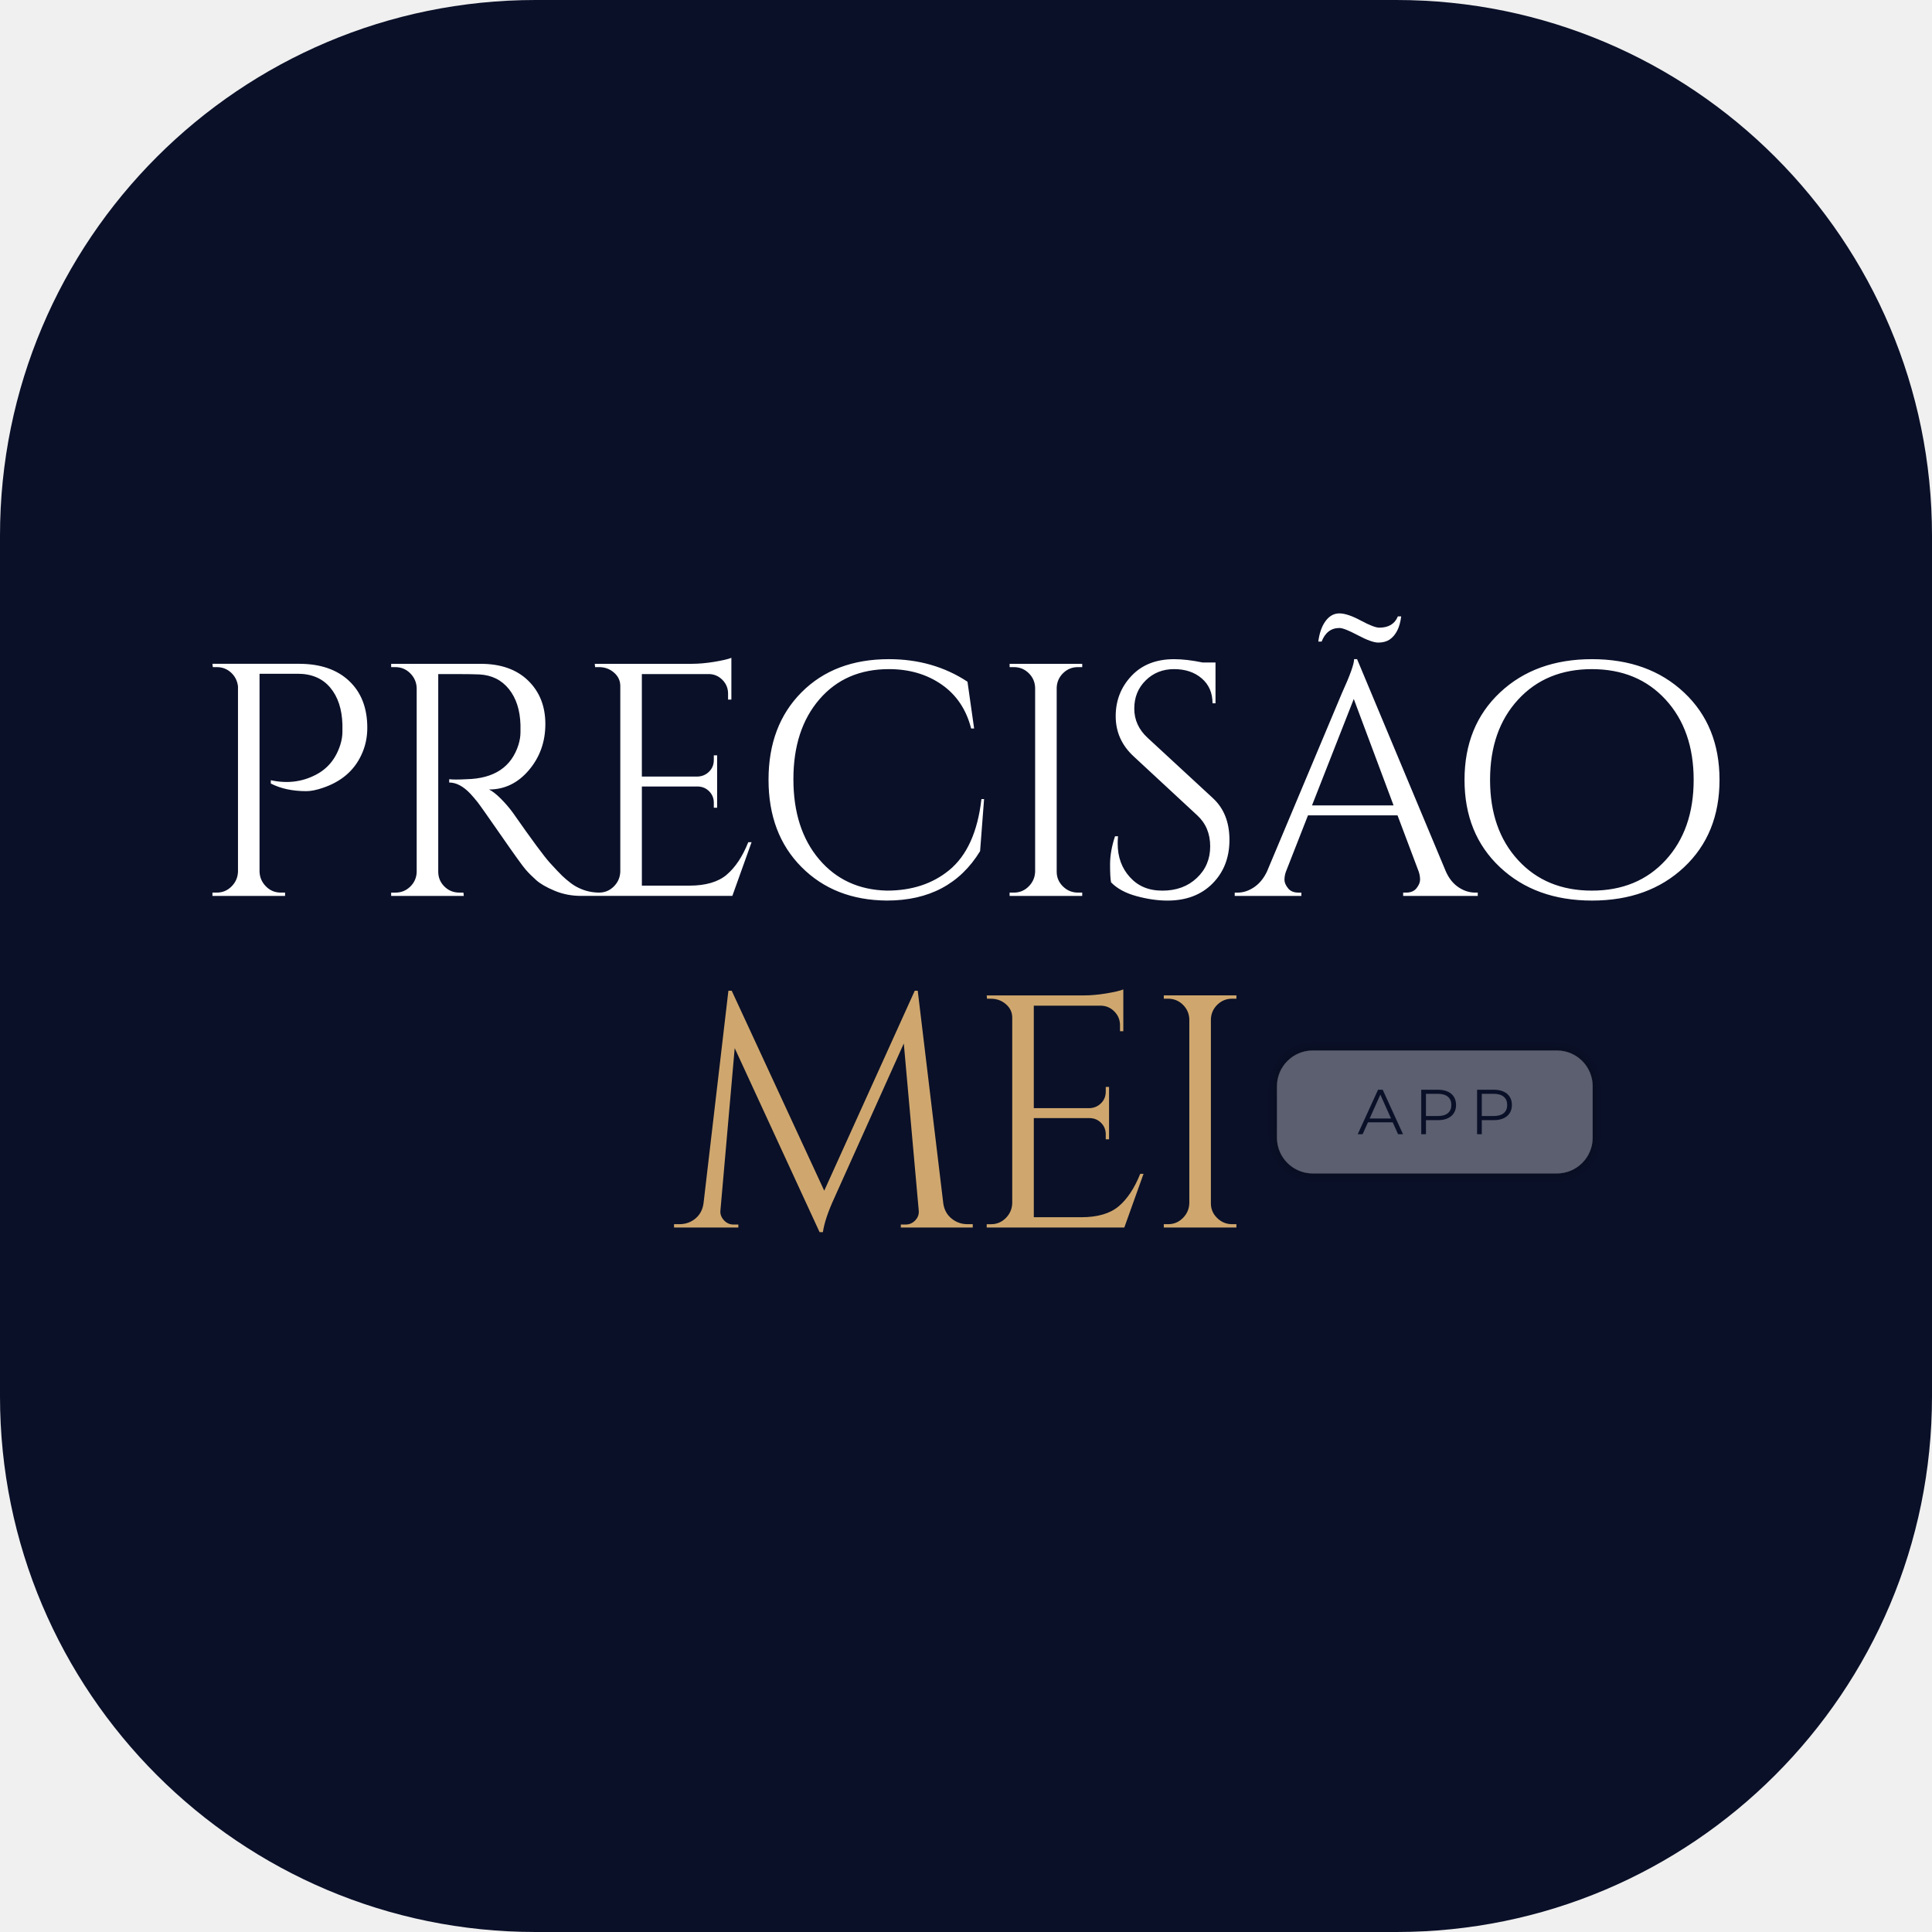
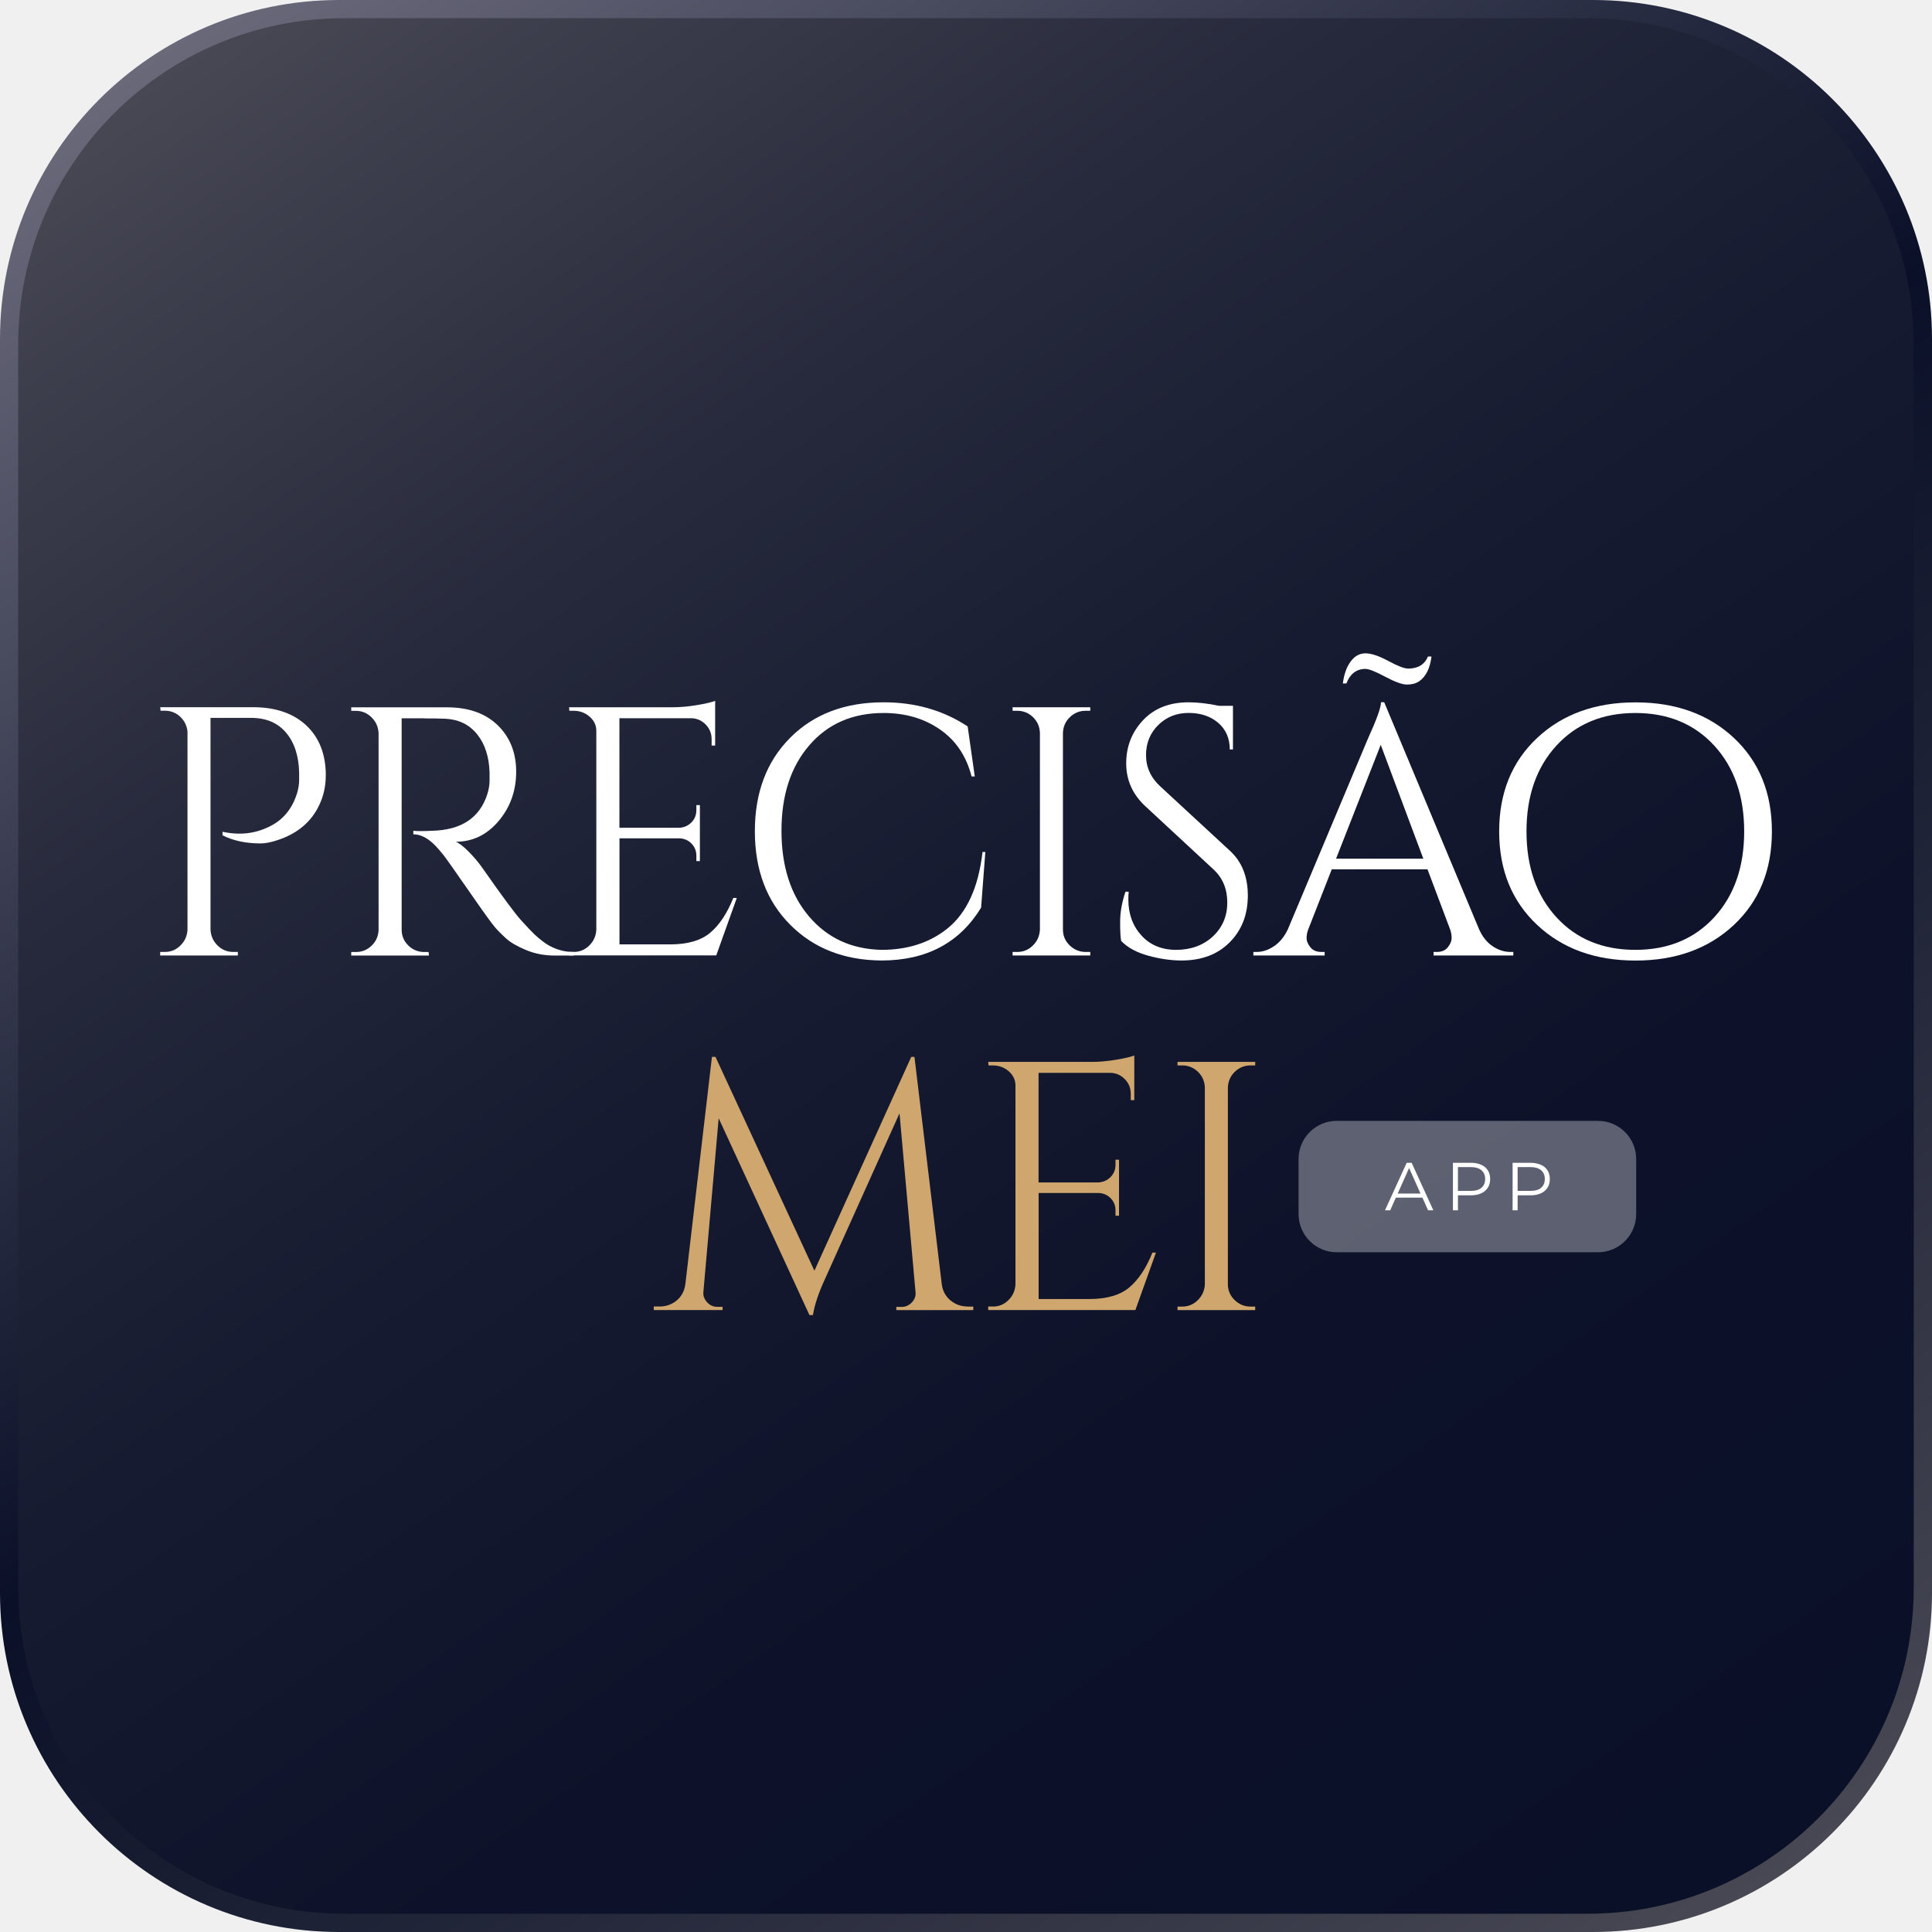
- <svg xmlns="http://www.w3.org/2000/svg" id="b" viewBox="0 0 1430 1430">
+ <svg xmlns="http://www.w3.org/2000/svg" id="b" viewBox="0 0 296.25 296.25">
  <defs>
-     <style>.f{fill:#cfa76e;}.f,.g,.h,.i{stroke-width:0px;}.g{fill:#0a1028;}.h,.i{fill:#fff;}.i{filter:url(#d);opacity:.33;}</style>
-     <filter id="d" filterUnits="userSpaceOnUse">
-       <feOffset dx="0" dy="0" />
-       <feGaussianBlur result="e" stdDeviation="5" />
-       <feFlood flood-color="#000" flood-opacity="1" />
-       <feComposite in2="e" operator="in" />
-       <feComposite in="SourceGraphic" />
-     </filter>
+     <style>.f{fill:url(#e);}.f,.g,.h,.i,.j{stroke-width:0px;}.g{fill:#cfa76e;}.h{opacity:.33;}.h,.i{fill:#fff;}.j{fill:url(#d);}</style>
+     <linearGradient id="d" x1="691.51" y1="-2085.64" x2="904.74" y2="-1781.11" gradientTransform="translate(2081.5 946.25) rotate(-90)" gradientUnits="userSpaceOnUse">
+       <stop offset="0" stop-color="#484854" />
+       <stop offset=".3" stop-color="#212538" />
+       <stop offset=".51" stop-color="#0a1028" />
+       <stop offset="1" stop-color="#69697a" />
+     </linearGradient>
+     <linearGradient id="e" x1="43.29" y1="-1.59" x2="252.96" y2="297.85" gradientUnits="userSpaceOnUse">
+       <stop offset="0" stop-color="#484854" />
+       <stop offset=".07" stop-color="#3e3f4d" />
+       <stop offset=".26" stop-color="#272a3c" />
+       <stop offset=".47" stop-color="#161b31" />
+       <stop offset=".7" stop-color="#0d122a" />
+       <stop offset="1" stop-color="#0a1028" />
+     </linearGradient>
  </defs>
  <g id="c">
-     <rect class="g" width="1430" height="1430" rx="396.46" ry="396.46" />
-     <rect class="i" x="945.18" y="777.57" width="233.64" height="90.95" rx="26.45" ry="26.45" />
-     <path class="g" d="m1019.99,806.59l-15.04,32.91h3.62l3.93-8.79h18.36l3.93,8.79h3.67l-15.04-32.91h-3.43Zm-6.23,21.3l7.92-17.7,7.92,17.7h-15.84Z" />
-     <path class="g" d="m1071.47,807.93c-2.01-.89-4.4-1.34-7.19-1.34h-12.32v32.91h3.48v-10.39h8.84c2.79,0,5.19-.45,7.19-1.36,2.01-.91,3.55-2.2,4.63-3.88s1.62-3.67,1.62-5.99-.54-4.41-1.62-6.09-2.62-2.96-4.63-3.86Zm.21,15.98c-1.71,1.43-4.21,2.14-7.5,2.14h-8.74v-16.45h8.74c3.29,0,5.79.72,7.5,2.16,1.71,1.44,2.56,3.48,2.56,6.11s-.85,4.62-2.56,6.04Z" />
-     <path class="g" d="m1117.43,811.78c-1.08-1.68-2.62-2.96-4.63-3.86s-4.4-1.34-7.19-1.34h-12.32v32.91h3.48v-10.39h8.84c2.79,0,5.19-.45,7.19-1.36,2.01-.91,3.55-2.2,4.63-3.88s1.62-3.67,1.62-5.99-.54-4.41-1.62-6.09Zm-4.42,12.13c-1.71,1.43-4.21,2.14-7.5,2.14h-8.74v-16.45h8.74c3.29,0,5.79.72,7.5,2.16,1.71,1.44,2.56,3.48,2.56,6.11s-.85,4.62-2.56,6.04Z" />
-     <path class="f" d="m704.32,901.93c-3.44-2.78-5.48-6.54-6.14-11.29l-18.9-157.32h-2.21l-67,147.99-68.48-147.99h-2.45l-18.41,157.32c-.66,4.75-2.66,8.51-6.01,11.29-3.36,2.78-7.32,4.17-11.9,4.17h-3.93v2.46h47.61v-2.21h-3.68c-2.78,0-5.15-1.11-7.12-3.31-1.96-2.21-2.78-4.62-2.45-7.24l10.55-120.02,62.83,136.21h2.45c.98-6.71,3.76-15.05,8.34-25.03l51.54-114.62,11.04,123.45c.33,2.79-.49,5.24-2.45,7.36-1.96,2.13-4.34,3.19-7.12,3.19h-3.68v2.21h53.26v-2.46h-3.93c-4.42,0-8.34-1.39-11.78-4.17Zm123.7-9.08c-6.38,5.4-15.63,8.1-27.73,8.1h-35.1v-73.38h41.72c3.27.16,6.01,1.39,8.22,3.68,2.21,2.29,3.31,5.07,3.31,8.35v3.68h2.45v-38.78h-2.45v3.44c0,3.44-1.15,6.3-3.44,8.59-2.29,2.29-5.07,3.52-8.34,3.68h-41.48v-75.84h50.07c3.76.17,7,1.64,9.69,4.42,2.7,2.79,4.05,6.14,4.05,10.06v4.42h2.45v-30.92c-2.45.98-6.67,1.96-12.64,2.95-5.97.98-11.5,1.47-16.57,1.47h-71.91l.25,2.46h2.95c4.25,0,7.93,1.35,11.04,4.05,3.11,2.7,4.66,6.01,4.66,9.94v137.44c-.17,4.26-1.76,7.9-4.79,10.92-3.03,3.03-6.67,4.54-10.92,4.54h-3.19v2.46h101.85l14.24-39.76h-2.45c-4.26,10.64-9.57,18.65-15.95,24.05Zm73.02-149.22c3.03-2.95,6.67-4.42,10.92-4.42h3.19v-2.46h-53.75v2.46h3.19c4.25,0,7.89,1.47,10.92,4.42,3.03,2.95,4.62,6.55,4.79,10.8v136.21c-.17,4.26-1.76,7.9-4.79,10.92-3.03,3.03-6.67,4.54-10.92,4.54h-3.19v2.46h53.75v-2.46h-3.19c-4.26,0-7.94-1.51-11.04-4.54-3.11-3.03-4.66-6.66-4.66-10.92v-136.21c.16-4.25,1.76-7.86,4.79-10.8Z" />
-     <path class="h" d="m258.37,503.96c-9-8.43-21.35-12.64-37.06-12.64h-64.06l.25,2.45h2.95c4.09,0,7.61,1.35,10.55,4.05s4.66,6.1,5.15,10.19v137.2c-.16,4.26-1.76,7.9-4.79,10.92-3.03,3.03-6.67,4.54-10.92,4.54h-3.19v2.45h53.75v-2.45h-3.19c-4.26,0-7.9-1.51-10.92-4.54-3.03-3.03-4.62-6.67-4.79-10.92v-146.52h28.22c10.31,0,18.32,3.4,24.05,10.19,5.73,6.79,8.75,15.91,9.08,27.37v5.4c0,2.95-.49,6.06-1.47,9.33-3.28,10.47-9.41,18-18.41,22.58-10.15,5.24-21.19,6.55-33.13,3.93v2.45c7.36,3.77,16.11,5.65,26.26,5.65,3.44,0,7.52-.82,12.27-2.45,13.58-4.58,23.07-12.68,28.47-24.3,2.95-6.22,4.42-12.92,4.42-20.13,0-14.73-4.5-26.3-13.5-34.73Zm279.55,143.46c-6.38,5.4-15.63,8.1-27.73,8.1h-35.1v-73.38h41.72c3.27.17,6.01,1.39,8.22,3.68,2.21,2.29,3.31,5.07,3.31,8.34v3.68h2.45v-38.78h-2.45v3.44c0,3.44-1.15,6.3-3.44,8.59-2.29,2.29-5.07,3.52-8.34,3.68h-41.48v-75.84h50.07c3.76.16,6.99,1.64,9.69,4.42,2.7,2.78,4.05,6.14,4.05,10.06v4.42h2.45v-30.92c-2.45.98-6.67,1.96-12.64,2.95-5.97.98-11.5,1.47-16.57,1.47h-71.91l.25,2.45h2.95c4.25,0,7.93,1.35,11.04,4.05,3.11,2.7,4.66,6.01,4.66,9.94v137.44c-.16,4.26-1.76,7.9-4.79,10.92-3.01,3.01-6.62,4.51-10.83,4.54-5.34-.02-10.36-1.16-15.06-3.43-2.13-.98-4.26-2.29-6.38-3.93-2.13-1.63-4.09-3.31-5.89-5.03-1.8-1.72-4.83-4.91-9.08-9.57-4.26-4.66-13.42-17.06-27.49-37.18-2.62-3.6-5.61-7.08-8.96-10.43-3.36-3.35-6.26-5.6-8.71-6.75,11.62,0,21.48-4.79,29.57-14.36,8.1-9.57,12.15-20.94,12.15-34.11s-4.26-23.89-12.76-32.15c-8.51-8.26-20.21-12.39-35.1-12.39h-66.27v2.45h3.19c4.25,0,7.89,1.51,10.92,4.54,3.03,3.03,4.62,6.67,4.79,10.92v136.21c-.16,4.26-1.76,7.85-4.79,10.8-3.03,2.95-6.67,4.42-10.92,4.42h-3.19v2.45h53.75l-.25-2.45h-2.94c-4.42,0-8.14-1.51-11.17-4.54-3.03-3.03-4.54-6.67-4.54-10.92v-146.28h15.71c5.89,0,10.8.08,14.73.25,9.16.49,16.44,4.09,21.84,10.8,5.4,6.71,8.26,15.55,8.59,26.51v5.52c0,2.86-.49,5.93-1.47,9.2-5.24,16.53-18,25.03-38.29,25.52-3.11.17-5.73.25-7.85.25s-3.85-.08-5.15-.25v2.45c5.23,0,10.47,2.78,15.71,8.34,1.8,1.96,3.52,3.97,5.15,6.01,1.63,2.05,7.44,10.27,17.43,24.67,9.98,14.4,16.08,22.87,18.28,25.4,2.21,2.54,4.82,5.15,7.85,7.85,3.03,2.7,7.57,5.32,13.62,7.85,6.05,2.54,12.6,3.8,19.63,3.8h111.91l14.24-39.76h-2.45c-4.26,10.64-9.57,18.65-15.95,24.05Zm164.44-3.19c-12.27,9.98-27.57,14.97-45.9,14.97-20.78-.49-37.51-8.22-50.19-23.19-12.68-14.97-19.02-34.73-19.02-59.27s6.42-44.26,19.27-59.15c12.84-14.89,29.98-22.33,51.42-22.33,15.05,0,28.06,3.8,39.02,11.41,10.96,7.61,18.24,18.45,21.84,32.52h2.21l-4.91-34.61c-16.85-11.12-36.24-16.69-58.17-16.69-26.84,0-48.39,8.18-64.67,24.54-16.28,16.36-24.42,37.92-24.42,64.67s8.14,48.31,24.42,64.67c16.28,16.36,37.34,24.62,63.2,24.79,31.09,0,54.08-12.19,68.97-36.57l2.95-38.53h-1.96c-2.79,24.38-10.8,41.97-24.05,52.77Zm44.91-150.45h3.19c4.25,0,7.89,1.47,10.92,4.42,3.03,2.94,4.62,6.55,4.79,10.8v136.21c-.17,4.26-1.76,7.9-4.79,10.92-3.03,3.03-6.67,4.54-10.92,4.54h-3.19v2.45h53.75v-2.45h-3.19c-4.26,0-7.94-1.51-11.04-4.54-3.11-3.03-4.66-6.67-4.66-10.92v-136.21c.16-4.25,1.76-7.85,4.79-10.8,3.03-2.95,6.67-4.42,10.92-4.42h3.19v-2.45h-53.75v2.45Zm150.45,96.95l-48.35-44.67c-6.55-6.05-9.82-13.25-9.82-21.6s2.82-15.3,8.47-20.86c5.64-5.56,12.64-8.34,20.98-8.34s15.17,2.29,20.49,6.87c5.32,4.58,7.98,10.72,7.98,18.41h2.21v-30.19h-9.57c-7.85-1.63-14.89-2.45-21.11-2.45-13.25,0-23.77,4.13-31.54,12.39-7.77,8.26-11.66,18.2-11.66,29.82s4.42,21.52,13.25,29.7l47.12,43.69c6.38,5.89,9.57,13.54,9.57,22.95s-3.31,17.22-9.94,23.44c-6.63,6.22-15.09,9.33-25.4,9.33s-18-3.31-24.05-9.94c-6.06-6.63-9.08-14.93-9.08-24.91,0-1.8.08-3.6.25-5.4h-2.21c-2.46,7.36-3.68,14.32-3.68,20.86s.25,10.96.74,13.25c4.42,4.58,10.68,7.98,18.78,10.19,8.1,2.21,15.75,3.31,22.95,3.31,13.91,0,25.03-4.21,33.38-12.64,8.34-8.42,12.52-19.18,12.52-32.27s-4.09-23.4-12.27-30.92Zm181.86,66.02c-3.93-2.62-7.04-6.46-9.33-11.54l-65.78-157.32h-2.21c0,3.6-3.03,12.03-9.08,25.28l-55.47,132.04c-2.45,5.07-5.64,8.92-9.57,11.54-3.93,2.62-7.94,3.93-12.03,3.93h-2.21v2.45h49.33v-2.45h-2.21c-3.44,0-6.01-1.1-7.73-3.31-1.72-2.21-2.58-4.25-2.58-6.14s.33-3.8.98-5.77l16.44-41.97h66.27l15.71,41.72c.65,1.96.98,3.93.98,5.89s-.86,4.05-2.58,6.26c-1.72,2.21-4.29,3.31-7.73,3.31h-2.21v2.45h55.22v-2.45h-1.96c-4.26,0-8.34-1.31-12.27-3.93Zm-108.48-60.62l30.92-78.78,29.45,78.78h-60.38Zm20.37-131.31c2.29,0,6.83,1.8,13.62,5.4,6.79,3.6,11.82,5.4,15.09,5.4s6.05-.74,8.34-2.21c4.74-3.27,7.61-9,8.59-17.18h-2.45c-2.29,5.56-6.87,8.34-13.74,8.34-2.62,0-7.2-1.76-13.74-5.28-6.55-3.52-11.82-5.28-15.83-5.28s-7.41,1.88-10.19,5.64c-2.78,3.77-4.58,8.84-5.4,15.22h2.46c2.62-6.71,7.03-10.06,13.25-10.06Zm255,47.74c-17.51-16.44-40.21-24.67-68.11-24.67s-50.6,8.22-68.11,24.67c-17.51,16.44-26.26,38-26.26,64.67s8.75,48.23,26.26,64.67c17.51,16.44,40.21,24.67,68.11,24.67s50.6-8.22,68.11-24.67c17.51-16.44,26.26-38,26.26-64.67s-8.75-48.23-26.26-64.67Zm-13.62,124.07c-13.83,15.06-32.03,22.58-54.61,22.58s-40.78-7.52-54.61-22.58c-13.83-15.05-20.74-34.85-20.74-59.39s6.91-44.34,20.74-59.39c13.83-15.05,32.03-22.58,54.61-22.58s40.78,7.53,54.61,22.58c13.82,15.06,20.74,34.85,20.74,59.39s-6.92,44.34-20.74,59.39Z" />
+     <rect class="j" width="296.25" height="296.25" rx="52" ry="52" transform="translate(0 296.25) rotate(-90)" />
+     <rect class="f" x="2.79" y="2.79" width="290.66" height="290.66" rx="50" ry="50" />
+     <rect class="h" x="199.12" y="171.87" width="51.77" height="20.15" rx="5.86" ry="5.86" />
+     <path class="i" d="m215.7,178.3l-3.33,7.29h.8l.87-1.95h4.07l.87,1.95h.81l-3.33-7.29h-.76Zm-1.38,4.72l1.75-3.92,1.75,3.92h-3.51Z" />
+     <path class="i" d="m227.11,178.6c-.44-.2-.98-.3-1.59-.3h-2.73v7.29h.77v-2.3h1.96c.62,0,1.15-.1,1.59-.3.44-.2.79-.49,1.03-.86s.36-.81.36-1.33-.12-.98-.36-1.35-.58-.66-1.03-.85Zm.05,3.54c-.38.32-.93.47-1.66.47h-1.94v-3.65h1.94c.73,0,1.28.16,1.66.48.38.32.57.77.57,1.35s-.19,1.02-.57,1.34Z" />
+     <path class="i" d="m237.29,179.45c-.24-.37-.58-.66-1.03-.85s-.98-.3-1.59-.3h-2.73v7.29h.77v-2.3h1.96c.62,0,1.15-.1,1.59-.3.44-.2.79-.49,1.03-.86s.36-.81.36-1.33-.12-.98-.36-1.35Zm-.98,2.69c-.38.32-.93.47-1.66.47h-1.94v-3.65h1.94c.73,0,1.28.16,1.66.48.38.32.57.77.57,1.35s-.19,1.02-.57,1.34Z" />
+     <path class="i" d="m49.95,118.95c0,1.6-.33,3.08-.98,4.46-1.2,2.57-3.3,4.37-6.31,5.38-1.05.36-1.96.54-2.72.54-2.25,0-4.19-.42-5.82-1.25v-.54c2.65.58,5.09.29,7.34-.87,1.99-1.01,3.35-2.68,4.08-5,.22-.72.33-1.41.33-2.07v-1.2c-.07-2.54-.74-4.56-2.01-6.06-1.27-1.5-3.05-2.26-5.33-2.26h-6.25v32.46c.04.94.39,1.75,1.06,2.42.67.67,1.48,1.01,2.42,1.01h.71v.54h-11.91v-.54h.71c.94,0,1.75-.33,2.42-1.01.67-.67,1.02-1.48,1.06-2.42v-30.4c-.11-.91-.49-1.66-1.14-2.26s-1.43-.9-2.34-.9h-.65l-.05-.54h14.19c3.48,0,6.22.93,8.21,2.8,1.99,1.87,2.99,4.43,2.99,7.69Z" />
+     <path class="i" d="m65.07,110.14h-3.48v32.41c0,.94.33,1.75,1.01,2.42.67.67,1.5,1.01,2.47,1.01h.65l.05.54h-11.91v-.54h.71c.94,0,1.75-.33,2.42-.98.67-.65,1.02-1.45,1.06-2.39v-30.18c-.04-.94-.39-1.75-1.06-2.42-.67-.67-1.48-1.01-2.42-1.01h-.71v-.54h14.68c3.3,0,5.89.92,7.78,2.75,1.88,1.83,2.83,4.21,2.83,7.12s-.9,5.44-2.69,7.56c-1.79,2.12-3.98,3.18-6.55,3.18.54.25,1.19.75,1.93,1.5.74.74,1.4,1.51,1.98,2.31,3.12,4.46,5.15,7.21,6.09,8.24.94,1.03,1.61,1.74,2.01,2.12.4.38.83.75,1.31,1.11.47.36.94.65,1.41.87,1.05.51,2.18.76,3.37.76v.54h-2.99c-1.56,0-3.01-.28-4.35-.84-1.34-.56-2.35-1.14-3.02-1.74-.67-.6-1.25-1.18-1.74-1.74-.49-.56-1.84-2.44-4.05-5.63-2.21-3.19-3.5-5.01-3.86-5.46-.36-.45-.74-.9-1.14-1.33-1.16-1.23-2.32-1.85-3.48-1.85v-.54c.29.04.67.05,1.14.05s1.05-.02,1.74-.05c4.49-.11,7.32-1.99,8.48-5.66.22-.72.33-1.4.33-2.04v-1.22c-.07-2.43-.71-4.39-1.9-5.87-1.2-1.49-2.81-2.28-4.84-2.39-.87-.04-1.96-.05-3.26-.05Z" />
+     <path class="i" d="m87.96,145.97c.94,0,1.75-.33,2.42-1.01.67-.67,1.02-1.48,1.06-2.42v-30.45c0-.87-.34-1.6-1.03-2.2-.69-.6-1.5-.9-2.45-.9h-.65l-.05-.54h15.93c1.12,0,2.35-.11,3.67-.33,1.32-.22,2.26-.44,2.8-.65v6.85h-.54v-.98c0-.87-.3-1.61-.9-2.23-.6-.62-1.31-.94-2.15-.98h-11.09v16.8h9.19c.72-.04,1.34-.31,1.85-.82.51-.51.76-1.14.76-1.9v-.76h.54v8.59h-.54v-.82c0-.72-.24-1.34-.73-1.85-.49-.51-1.1-.78-1.82-.82h-9.24v16.26h7.78c2.68,0,4.73-.6,6.14-1.79,1.41-1.2,2.59-2.97,3.53-5.33h.54l-3.15,8.81h-22.57v-.54h.71Z" />
+     <path class="i" d="m121.16,141.79c-3.61-3.62-5.41-8.4-5.41-14.33s1.8-10.7,5.41-14.33c3.61-3.62,8.38-5.44,14.33-5.44,4.86,0,9.15,1.23,12.89,3.7l1.09,7.67h-.49c-.8-3.12-2.41-5.52-4.84-7.2-2.43-1.69-5.31-2.53-8.65-2.53-4.75,0-8.55,1.65-11.39,4.95-2.85,3.3-4.27,7.67-4.27,13.1s1.4,9.82,4.21,13.13c2.81,3.32,6.52,5.03,11.12,5.14,4.06,0,7.45-1.11,10.17-3.32,2.94-2.39,4.71-6.29,5.33-11.69h.43l-.65,8.54c-3.3,5.4-8.39,8.1-15.28,8.1-5.73-.04-10.4-1.87-14-5.49Z" />
+     <path class="i" d="m155.98,145.97c.94,0,1.75-.33,2.42-1.01.67-.67,1.02-1.48,1.06-2.42v-30.18c-.04-.94-.39-1.74-1.06-2.39-.67-.65-1.48-.98-2.42-.98h-.71v-.54h11.91v.54h-.71c-.94,0-1.75.33-2.42.98-.67.65-1.02,1.45-1.06,2.39v30.18c0,.94.34,1.75,1.03,2.42.69.67,1.5,1.01,2.45,1.01h.71v.54h-11.91v-.54h.71Z" />
+     <path class="i" d="m171.92,144.29c-.11-.51-.16-1.49-.16-2.94s.27-2.99.82-4.62h.49c-.04.4-.05.8-.05,1.2,0,2.21.67,4.05,2.01,5.52,1.34,1.47,3.12,2.2,5.33,2.2s4.16-.69,5.63-2.07c1.47-1.38,2.2-3.11,2.2-5.19s-.71-3.78-2.12-5.08l-10.44-9.68c-1.96-1.81-2.94-4.01-2.94-6.58s.86-4.78,2.58-6.61c1.72-1.83,4.05-2.75,6.99-2.75,1.38,0,2.94.18,4.68.54h2.12v6.69h-.49c0-1.7-.59-3.06-1.77-4.08-1.18-1.01-2.69-1.52-4.54-1.52s-3.4.62-4.65,1.85c-1.25,1.23-1.88,2.77-1.88,4.62s.72,3.44,2.18,4.79l10.71,9.9c1.81,1.67,2.72,3.95,2.72,6.85s-.92,5.28-2.77,7.15c-1.85,1.87-4.31,2.8-7.4,2.8-1.6,0-3.29-.24-5.08-.73-1.79-.49-3.18-1.24-4.16-2.26Z" />
+     <path class="i" d="m231.62,145.97h.43v.54h-12.23v-.54h.49c.76,0,1.33-.24,1.71-.73.38-.49.57-.95.57-1.39s-.07-.87-.22-1.31l-3.48-9.24h-14.68l-3.64,9.3c-.15.44-.22.86-.22,1.28s.19.87.57,1.36c.38.49.95.73,1.71.73h.49v.54h-10.93v-.54h.49c.91,0,1.79-.29,2.66-.87.87-.58,1.58-1.43,2.12-2.56l12.29-29.26c1.34-2.94,2.01-4.8,2.01-5.6h.49l14.57,34.86c.51,1.12,1.2,1.98,2.07,2.56.87.58,1.78.87,2.72.87Zm-26.75-14.3h13.38l-6.53-17.46-6.85,17.46Zm11.04-29.15c1.52,0,2.54-.62,3.05-1.85h.54c-.22,1.81-.85,3.08-1.9,3.81-.51.33-1.12.49-1.85.49s-1.84-.4-3.34-1.2c-1.5-.8-2.51-1.2-3.02-1.2-1.38,0-2.36.74-2.94,2.23h-.54c.18-1.41.58-2.54,1.2-3.37.62-.83,1.37-1.25,2.26-1.25s2.06.39,3.51,1.17c1.45.78,2.46,1.17,3.05,1.17Z" />
+     <path class="i" d="m235.7,113.16c3.88-3.64,8.91-5.46,15.09-5.46s11.21,1.82,15.09,5.46c3.88,3.64,5.82,8.42,5.82,14.33s-1.94,10.69-5.82,14.33c-3.88,3.64-8.91,5.47-15.09,5.47s-11.21-1.82-15.09-5.47c-3.88-3.64-5.82-8.42-5.82-14.33s1.94-10.69,5.82-14.33Zm2.96,27.49c3.06,3.34,7.1,5,12.1,5s9.04-1.67,12.1-5c3.06-3.33,4.59-7.72,4.59-13.16s-1.53-9.82-4.59-13.16c-3.06-3.33-7.1-5-12.1-5s-9.04,1.67-12.1,5c-3.06,3.34-4.59,7.72-4.59,13.16s1.53,9.82,4.59,13.16Z" />
+     <path class="g" d="m148.37,200.35h.87v.54h-11.8v-.49h.82c.62,0,1.14-.24,1.58-.71.44-.47.62-1.01.54-1.63l-2.45-27.35-11.42,25.39c-1.02,2.21-1.63,4.06-1.85,5.55h-.54l-13.92-30.18-2.34,26.59c-.07.58.11,1.11.54,1.6.44.49.96.73,1.58.73h.82v.49h-10.55v-.54h.87c1.01,0,1.89-.31,2.64-.92.74-.62,1.19-1.45,1.33-2.5l4.08-34.86h.54l15.17,32.79,14.85-32.79h.49l4.19,34.86c.14,1.05.6,1.89,1.36,2.5.76.62,1.63.92,2.61.92Z" />
+     <path class="g" d="m152.23,200.35c.94,0,1.75-.33,2.42-1.01.67-.67,1.02-1.48,1.06-2.42v-30.45c0-.87-.34-1.6-1.03-2.2-.69-.6-1.5-.9-2.45-.9h-.65l-.05-.54h15.93c1.12,0,2.35-.11,3.67-.33,1.32-.22,2.26-.43,2.8-.65v6.85h-.54v-.98c0-.87-.3-1.61-.9-2.23-.6-.62-1.31-.94-2.15-.98h-11.09v16.8h9.19c.72-.04,1.34-.31,1.85-.82.51-.51.76-1.14.76-1.9v-.76h.54v8.59h-.54v-.82c0-.72-.24-1.34-.73-1.85-.49-.51-1.1-.78-1.82-.82h-9.24v16.26h7.78c2.68,0,4.73-.6,6.14-1.79,1.41-1.2,2.59-2.97,3.53-5.33h.54l-3.15,8.81h-22.57v-.54h.71Z" />
+     <path class="g" d="m181.27,200.35c.94,0,1.75-.33,2.42-1.01.67-.67,1.02-1.48,1.06-2.42v-30.18c-.04-.94-.39-1.74-1.06-2.39-.67-.65-1.48-.98-2.42-.98h-.71v-.54h11.91v.54h-.71c-.94,0-1.75.33-2.42.98-.67.65-1.02,1.45-1.06,2.39v30.18c0,.94.34,1.75,1.03,2.42.69.67,1.5,1.01,2.45,1.01h.71v.54h-11.91v-.54h.71Z" />
  </g>
</svg>
